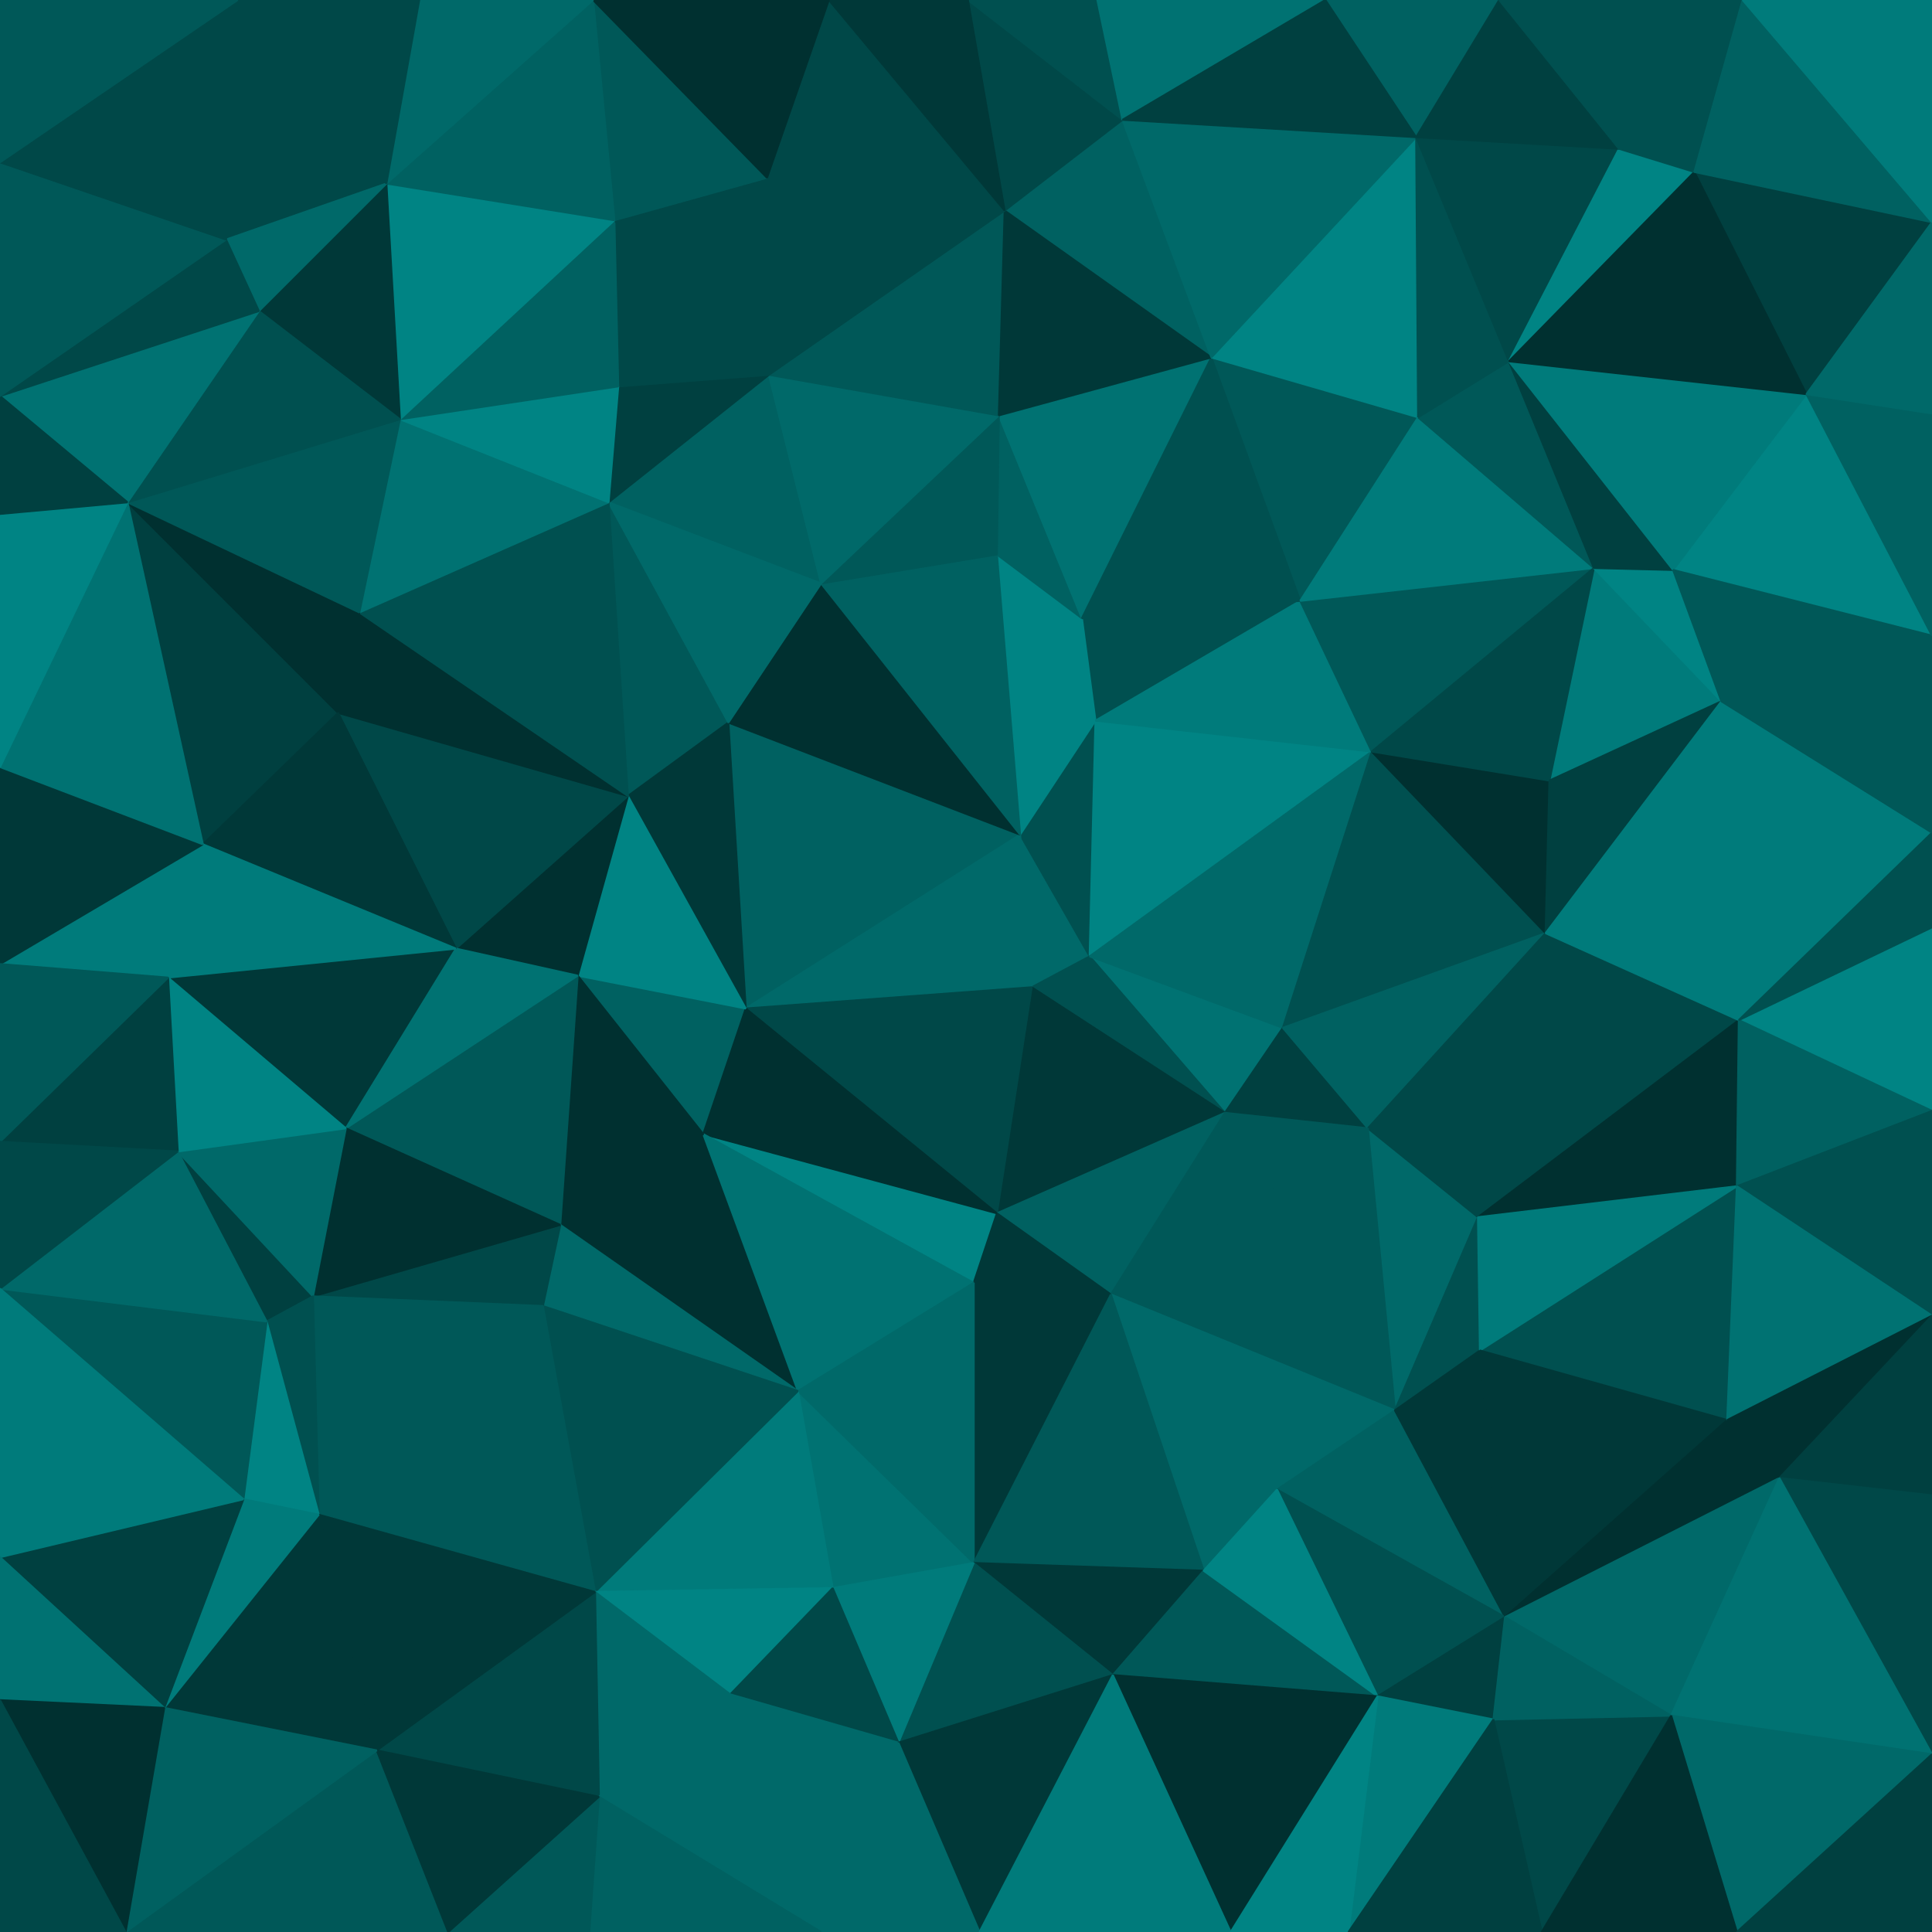
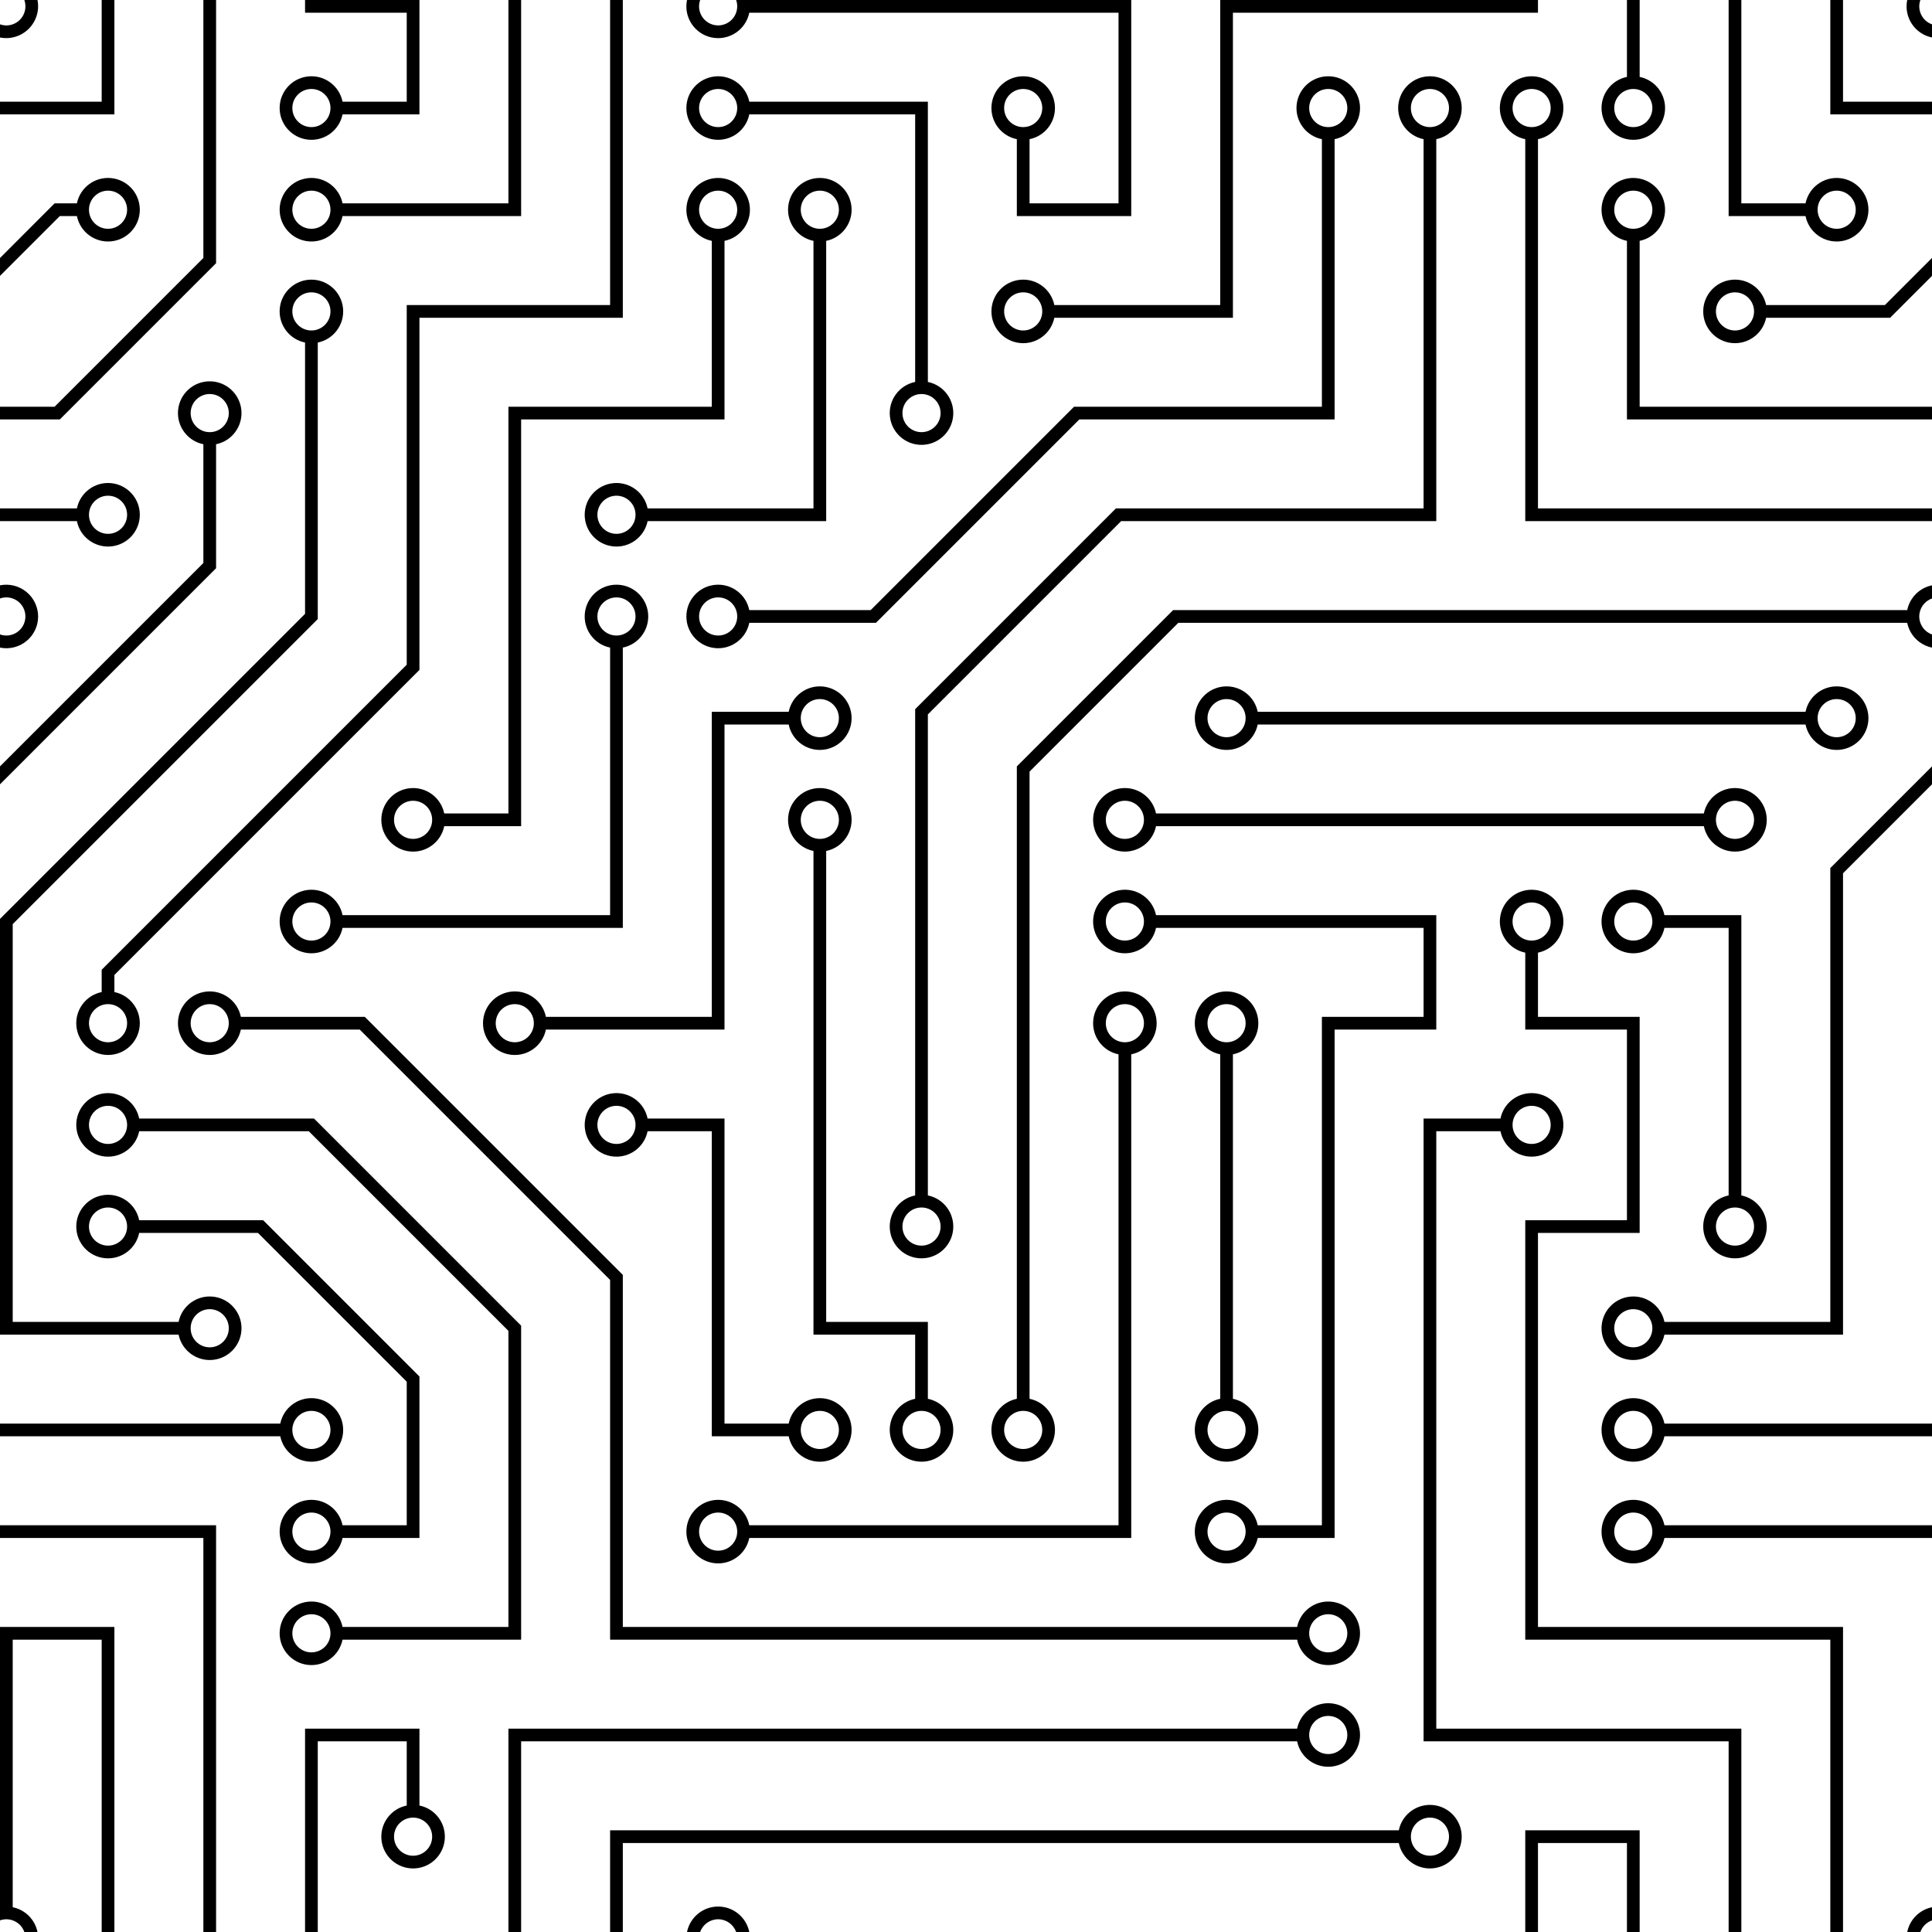
- <svg xmlns="http://www.w3.org/2000/svg" id="visual" viewBox="0 0 1000 1000" width="1000" height="1000" version="1.1">
-   <g stroke-width="1" stroke-linejoin="bevel">
-     <path d="M534 511L564 495L528 432Z" fill="#006969" stroke="#006969" />
-     <path d="M564 495L567 373L528 432Z" fill="#005050" stroke="#005050" />
-     <path d="M634 576L664 532L564 495Z" fill="#007272" stroke="#007272" />
-     <path d="M564 495L710 389L567 373Z" fill="#008484" stroke="#008484" />
-     <path d="M534 511L634 576L564 495Z" fill="#005050" stroke="#005050" />
-     <path d="M673 311L560 320L567 373Z" fill="#005050" stroke="#005050" />
-     <path d="M567 373L516 287L528 432Z" fill="#008484" stroke="#008484" />
-     <path d="M377 374L386 522L528 432Z" fill="#006161" stroke="#006161" />
-     <path d="M528 432L386 522L534 511Z" fill="#006969" stroke="#006969" />
-     <path d="M534 511L516 628L634 576Z" fill="#003838" stroke="#003838" />
-     <path d="M386 522L516 628L534 511Z" fill="#004848" stroke="#004848" />
-     <path d="M425 302L377 374L528 432Z" fill="#003030" stroke="#003030" />
-     <path d="M560 320L516 287L567 373Z" fill="#008484" stroke="#008484" />
-     <path d="M364 587L504 664L516 628Z" fill="#008484" stroke="#008484" />
-     <path d="M516 628L575 670L634 576Z" fill="#006161" stroke="#006161" />
-     <path d="M664 532L710 389L564 495Z" fill="#006969" stroke="#006969" />
-     <path d="M560 320L517 215L516 287Z" fill="#006161" stroke="#006161" />
-     <path d="M516 287L425 302L528 432Z" fill="#006161" stroke="#006161" />
-     <path d="M504 664L575 670L516 628Z" fill="#003838" stroke="#003838" />
-     <path d="M634 576L708 584L664 532Z" fill="#004040" stroke="#004040" />
-     <path d="M299 505L364 587L386 522Z" fill="#006161" stroke="#006161" />
-     <path d="M386 522L364 587L516 628Z" fill="#003030" stroke="#003030" />
-     <path d="M575 670L708 584L634 576Z" fill="#005858" stroke="#005858" />
-     <path d="M664 532L800 483L710 389Z" fill="#005050" stroke="#005050" />
-     <path d="M710 389L673 311L567 373Z" fill="#007b7b" stroke="#007b7b" />
-     <path d="M315 260L325 412L377 374Z" fill="#005858" stroke="#005858" />
-     <path d="M377 374L325 412L386 522Z" fill="#003838" stroke="#003838" />
-     <path d="M325 412L299 505L386 522Z" fill="#008484" stroke="#008484" />
-     <path d="M627 185L517 215L560 320Z" fill="#007272" stroke="#007272" />
-     <path d="M516 287L517 215L425 302Z" fill="#005858" stroke="#005858" />
-     <path d="M708 584L800 483L664 532Z" fill="#006161" stroke="#006161" />
-     <path d="M710 389L825 294L673 311Z" fill="#005858" stroke="#005858" />
-     <path d="M290 634L413 720L364 587Z" fill="#003030" stroke="#003030" />
-     <path d="M364 587L413 720L504 664Z" fill="#007272" stroke="#007272" />
-     <path d="M623 813L661 771L575 670Z" fill="#006969" stroke="#006969" />
-     <path d="M800 483L802 404L710 389Z" fill="#003030" stroke="#003030" />
-     <path d="M722 730L765 630L708 584Z" fill="#006969" stroke="#006969" />
-     <path d="M708 584L765 630L800 483Z" fill="#004848" stroke="#004848" />
-     <path d="M722 730L708 584L575 670Z" fill="#005858" stroke="#005858" />
-     <path d="M299 505L290 634L364 587Z" fill="#003030" stroke="#003030" />
-     <path d="M325 412L236 491L299 505Z" fill="#003030" stroke="#003030" />
-     <path d="M299 505L179 584L290 634Z" fill="#005858" stroke="#005858" />
-     <path d="M175 369L236 491L325 412Z" fill="#004848" stroke="#004848" />
-     <path d="M734 216L627 185L673 311Z" fill="#005858" stroke="#005858" />
-     <path d="M673 311L627 185L560 320Z" fill="#005050" stroke="#005050" />
-     <path d="M398 194L315 260L425 302Z" fill="#006161" stroke="#006161" />
-     <path d="M425 302L315 260L377 374Z" fill="#006969" stroke="#006969" />
-     <path d="M398 194L425 302L517 215Z" fill="#006969" stroke="#006969" />
-     <path d="M520 109L398 194L517 215Z" fill="#005858" stroke="#005858" />
-     <path d="M661 771L722 730L575 670Z" fill="#006969" stroke="#006969" />
-     <path d="M290 634L281 676L413 720Z" fill="#006969" stroke="#006969" />
-     <path d="M162 671L281 676L290 634Z" fill="#004848" stroke="#004848" />
-     <path d="M825 294L734 216L673 311Z" fill="#007b7b" stroke="#007b7b" />
-     <path d="M504 809L575 670L504 664Z" fill="#003838" stroke="#003838" />
-     <path d="M722 730L766 699L765 630Z" fill="#005050" stroke="#005050" />
-     <path d="M765 630L900 528L800 483Z" fill="#004848" stroke="#004848" />
-     <path d="M431 822L504 809L413 720Z" fill="#007272" stroke="#007272" />
-     <path d="M413 720L504 809L504 664Z" fill="#006969" stroke="#006969" />
-     <path d="M891 363L825 294L802 404Z" fill="#007b7b" stroke="#007b7b" />
-     <path d="M802 404L825 294L710 389Z" fill="#004848" stroke="#004848" />
-     <path d="M398 194L320 200L315 260Z" fill="#004040" stroke="#004040" />
-     <path d="M186 317L175 369L325 412Z" fill="#003030" stroke="#003030" />
-     <path d="M661 771L779 837L722 730Z" fill="#006161" stroke="#006161" />
-     <path d="M722 730L779 837L766 699Z" fill="#003838" stroke="#003838" />
-     <path d="M504 809L623 813L575 670Z" fill="#005858" stroke="#005858" />
-     <path d="M581 62L520 109L627 185Z" fill="#006161" stroke="#006161" />
-     <path d="M627 185L520 109L517 215Z" fill="#003838" stroke="#003838" />
-     <path d="M398 194L318 114L320 200Z" fill="#004848" stroke="#004848" />
-     <path d="M308 824L431 822L413 720Z" fill="#007b7b" stroke="#007b7b" />
-     <path d="M504 809L576 867L623 813Z" fill="#003838" stroke="#003838" />
-     <path d="M87 506L179 584L236 491Z" fill="#003838" stroke="#003838" />
-     <path d="M236 491L179 584L299 505Z" fill="#007272" stroke="#007272" />
-     <path d="M281 676L308 824L413 720Z" fill="#005050" stroke="#005050" />
-     <path d="M186 317L325 412L315 260Z" fill="#005050" stroke="#005050" />
-     <path d="M899 614L900 528L765 630Z" fill="#003030" stroke="#003030" />
-     <path d="M800 483L891 363L802 404Z" fill="#004040" stroke="#004040" />
-     <path d="M900 528L891 363L800 483Z" fill="#007b7b" stroke="#007b7b" />
-     <path d="M891 363L866 295L825 294Z" fill="#008484" stroke="#008484" />
-     <path d="M825 294L781 187L734 216Z" fill="#005858" stroke="#005858" />
-     <path d="M866 295L781 187L825 294Z" fill="#004040" stroke="#004040" />
-     <path d="M734 216L733 71L627 185Z" fill="#008484" stroke="#008484" />
-     <path d="M207 217L186 317L315 260Z" fill="#007272" stroke="#007272" />
-     <path d="M894 735L899 614L766 699Z" fill="#005050" stroke="#005050" />
-     <path d="M766 699L899 614L765 630Z" fill="#007b7b" stroke="#007b7b" />
-     <path d="M465 902L576 867L504 809Z" fill="#005050" stroke="#005050" />
-     <path d="M713 878L779 837L661 771Z" fill="#005050" stroke="#005050" />
-     <path d="M520 109L397 92L398 194Z" fill="#004848" stroke="#004848" />
-     <path d="M320 200L207 217L315 260Z" fill="#008484" stroke="#008484" />
-     <path d="M733 71L581 62L627 185Z" fill="#006969" stroke="#006969" />
-     <path d="M520 109L429 0L397 92Z" fill="#004848" stroke="#004848" />
-     <path d="M318 114L207 217L320 200Z" fill="#006161" stroke="#006161" />
-     <path d="M66 260L105 437L175 369Z" fill="#004040" stroke="#004040" />
-     <path d="M397 92L318 114L398 194Z" fill="#004848" stroke="#004848" />
-     <path d="M165 784L308 824L281 676Z" fill="#005858" stroke="#005858" />
-     <path d="M431 822L465 902L504 809Z" fill="#007b7b" stroke="#007b7b" />
-     <path d="M138 684L162 671L92 596Z" fill="#004040" stroke="#004040" />
-     <path d="M179 584L162 671L290 634Z" fill="#003030" stroke="#003030" />
-     <path d="M66 260L175 369L186 317Z" fill="#003030" stroke="#003030" />
-     <path d="M175 369L105 437L236 491Z" fill="#003838" stroke="#003838" />
-     <path d="M308 824L378 877L431 822Z" fill="#008484" stroke="#008484" />
-     <path d="M378 877L465 902L431 822Z" fill="#004848" stroke="#004848" />
-     <path d="M713 878L623 813L576 867Z" fill="#005858" stroke="#005858" />
-     <path d="M713 878L661 771L623 813Z" fill="#008484" stroke="#008484" />
-     <path d="M637 1000L713 878L576 867Z" fill="#003030" stroke="#003030" />
-     <path d="M105 437L87 506L236 491Z" fill="#007b7b" stroke="#007b7b" />
-     <path d="M779 837L894 735L766 699Z" fill="#003838" stroke="#003838" />
-     <path d="M92 596L162 671L179 584Z" fill="#006969" stroke="#006969" />
-     <path d="M162 671L165 784L281 676Z" fill="#005858" stroke="#005858" />
-     <path d="M781 187L733 71L734 216Z" fill="#005050" stroke="#005050" />
-     <path d="M838 77L733 71L781 187Z" fill="#004848" stroke="#004848" />
-     <path d="M87 506L92 596L179 584Z" fill="#008484" stroke="#008484" />
-     <path d="M1000 575L1000 480L900 528Z" fill="#008484" stroke="#008484" />
-     <path d="M900 528L1000 431L891 363Z" fill="#007b7b" stroke="#007b7b" />
-     <path d="M1000 329L935 204L866 295Z" fill="#008484" stroke="#008484" />
-     <path d="M866 295L935 204L781 187Z" fill="#007b7b" stroke="#007b7b" />
-     <path d="M1000 575L900 528L899 614Z" fill="#006161" stroke="#006161" />
-     <path d="M1000 480L1000 431L900 528Z" fill="#005050" stroke="#005050" />
-     <path d="M581 62L501 0L520 109Z" fill="#004848" stroke="#004848" />
-     <path d="M397 92L307 0L318 114Z" fill="#005858" stroke="#005858" />
-     <path d="M568 0L501 0L581 62Z" fill="#005050" stroke="#005050" />
-     <path d="M686 0L568 0L581 62Z" fill="#007272" stroke="#007272" />
-     <path d="M1000 681L1000 575L899 614Z" fill="#005050" stroke="#005050" />
-     <path d="M308 824L310 930L378 877Z" fill="#006969" stroke="#006969" />
-     <path d="M138 684L165 784L162 671Z" fill="#005050" stroke="#005050" />
-     <path d="M126 776L165 784L138 684Z" fill="#008484" stroke="#008484" />
-     <path d="M501 0L429 0L520 109Z" fill="#003838" stroke="#003838" />
-     <path d="M318 114L200 95L207 217Z" fill="#008484" stroke="#008484" />
-     <path d="M713 878L773 890L779 837Z" fill="#004040" stroke="#004040" />
-     <path d="M779 837L921 765L894 735Z" fill="#003030" stroke="#003030" />
-     <path d="M698 1000L773 890L713 878Z" fill="#007b7b" stroke="#007b7b" />
-     <path d="M1000 329L866 295L891 363Z" fill="#005858" stroke="#005858" />
-     <path d="M865 888L921 765L779 837Z" fill="#006969" stroke="#006969" />
-     <path d="M894 735L1000 681L899 614Z" fill="#007272" stroke="#007272" />
-     <path d="M1000 431L1000 329L891 363Z" fill="#005858" stroke="#005858" />
-     <path d="M776 0L686 0L733 71Z" fill="#006161" stroke="#006161" />
-     <path d="M733 71L686 0L581 62Z" fill="#004040" stroke="#004040" />
-     <path d="M877 89L838 77L781 187Z" fill="#008484" stroke="#008484" />
-     <path d="M307 0L200 95L318 114Z" fill="#006161" stroke="#006161" />
-     <path d="M207 217L66 260L186 317Z" fill="#005858" stroke="#005858" />
-     <path d="M200 95L134 161L207 217Z" fill="#003838" stroke="#003838" />
-     <path d="M105 437L0 499L87 506Z" fill="#007b7b" stroke="#007b7b" />
-     <path d="M0 667L126 776L138 684Z" fill="#005858" stroke="#005858" />
-     <path d="M195 906L310 930L308 824Z" fill="#004848" stroke="#004848" />
-     <path d="M195 906L308 824L165 784Z" fill="#003838" stroke="#003838" />
-     <path d="M378 877L425 1000L465 902Z" fill="#006969" stroke="#006969" />
-     <path d="M465 902L507 1000L576 867Z" fill="#003838" stroke="#003838" />
-     <path d="M134 161L66 260L207 217Z" fill="#005050" stroke="#005050" />
-     <path d="M87 506L0 591L92 596Z" fill="#004040" stroke="#004040" />
-     <path d="M921 765L1000 681L894 735Z" fill="#003030" stroke="#003030" />
-     <path d="M1000 115L877 89L935 204Z" fill="#004040" stroke="#004040" />
-     <path d="M935 204L877 89L781 187Z" fill="#003030" stroke="#003030" />
-     <path d="M838 77L776 0L733 71Z" fill="#004040" stroke="#004040" />
-     <path d="M429 0L307 0L397 92Z" fill="#003030" stroke="#003030" />
-     <path d="M425 1000L507 1000L465 902Z" fill="#006969" stroke="#006969" />
-     <path d="M902 0L776 0L838 77Z" fill="#005050" stroke="#005050" />
-     <path d="M0 397L0 499L105 437Z" fill="#003838" stroke="#003838" />
-     <path d="M92 596L0 667L138 684Z" fill="#006969" stroke="#006969" />
-     <path d="M798 1000L865 888L773 890Z" fill="#004848" stroke="#004848" />
-     <path d="M773 890L865 888L779 837Z" fill="#006161" stroke="#006161" />
-     <path d="M921 765L1000 774L1000 681Z" fill="#004040" stroke="#004040" />
-     <path d="M1000 329L1000 214L935 204Z" fill="#006161" stroke="#006161" />
-     <path d="M66 260L0 397L105 437Z" fill="#007272" stroke="#007272" />
-     <path d="M507 1000L637 1000L576 867Z" fill="#007b7b" stroke="#007b7b" />
-     <path d="M310 930L425 1000L378 877Z" fill="#006969" stroke="#006969" />
-     <path d="M123 0L117 124L200 95Z" fill="#004848" stroke="#004848" />
-     <path d="M200 95L117 124L134 161Z" fill="#006969" stroke="#006969" />
-     <path d="M134 161L0 205L66 260Z" fill="#007272" stroke="#007272" />
-     <path d="M66 260L0 266L0 397Z" fill="#008484" stroke="#008484" />
-     <path d="M0 499L0 591L87 506Z" fill="#005858" stroke="#005858" />
-     <path d="M85 884L195 906L165 784Z" fill="#003838" stroke="#003838" />
-     <path d="M310 930L305 1000L425 1000Z" fill="#006161" stroke="#006161" />
-     <path d="M85 884L165 784L126 776Z" fill="#007b7b" stroke="#007b7b" />
-     <path d="M637 1000L698 1000L713 878Z" fill="#008484" stroke="#008484" />
-     <path d="M1000 908L1000 774L921 765Z" fill="#004848" stroke="#004848" />
-     <path d="M0 591L0 667L92 596Z" fill="#004848" stroke="#004848" />
-     <path d="M307 0L217 0L200 95Z" fill="#006969" stroke="#006969" />
-     <path d="M0 205L134 161L117 124Z" fill="#004848" stroke="#004848" />
-     <path d="M0 205L0 266L66 260Z" fill="#004040" stroke="#004040" />
-     <path d="M232 1000L305 1000L310 930Z" fill="#005858" stroke="#005858" />
-     <path d="M1000 214L1000 115L935 204Z" fill="#006969" stroke="#006969" />
-     <path d="M877 89L902 0L838 77Z" fill="#005050" stroke="#005050" />
-     <path d="M698 1000L798 1000L773 890Z" fill="#004040" stroke="#004040" />
-     <path d="M865 888L1000 908L921 765Z" fill="#007272" stroke="#007272" />
-     <path d="M0 84L0 205L117 124Z" fill="#005858" stroke="#005858" />
-     <path d="M1000 115L902 0L877 89Z" fill="#006161" stroke="#006161" />
-     <path d="M65 1000L232 1000L195 906Z" fill="#005858" stroke="#005858" />
-     <path d="M195 906L232 1000L310 930Z" fill="#003838" stroke="#003838" />
-     <path d="M0 806L85 884L126 776Z" fill="#004040" stroke="#004040" />
-     <path d="M217 0L123 0L200 95Z" fill="#004848" stroke="#004848" />
-     <path d="M0 667L0 806L126 776Z" fill="#007b7b" stroke="#007b7b" />
-     <path d="M899 1000L1000 908L865 888Z" fill="#006969" stroke="#006969" />
-     <path d="M798 1000L899 1000L865 888Z" fill="#003030" stroke="#003030" />
-     <path d="M123 0L0 84L117 124Z" fill="#004848" stroke="#004848" />
-     <path d="M1000 115L1000 0L902 0Z" fill="#007b7b" stroke="#007b7b" />
-     <path d="M0 806L0 880L85 884Z" fill="#007272" stroke="#007272" />
-     <path d="M85 884L65 1000L195 906Z" fill="#006161" stroke="#006161" />
-     <path d="M0 880L65 1000L85 884Z" fill="#003030" stroke="#003030" />
-     <path d="M899 1000L1000 1000L1000 908Z" fill="#004040" stroke="#004040" />
-     <path d="M123 0L0 0L0 84Z" fill="#005858" stroke="#005858" />
-     <path d="M0 880L0 1000L65 1000Z" fill="#004848" stroke="#004848" />
-   </g>
+ <svg xmlns="http://www.w3.org/2000/svg" viewBox="0 0 304 304" width="304" height="304">
+   <path fill="#000" d="M44.1 224a5 5 0 1 1 0 2H0v-2h44.1zm160 48a5 5 0 1 1 0 2H82v-2h122.1zm57.8-46a5 5 0 1 1 0-2H304v2h-42.1zm0 16a5 5 0 1 1 0-2H304v2h-42.1zm6.2-114a5 5 0 1 1 0 2h-86.2a5 5 0 1 1 0-2h86.2zm-256-48a5 5 0 1 1 0 2H0v-2h12.1zm185.8 34a5 5 0 1 1 0-2h86.2a5 5 0 1 1 0 2h-86.2zM258 12.1a5 5 0 1 1-2 0V0h2v12.1zm-64 208a5 5 0 1 1-2 0v-54.2a5 5 0 1 1 2 0v54.2zm48-198.2V80h62v2h-64V21.9a5 5 0 1 1 2 0zm16 16V64h46v2h-48V37.9a5 5 0 1 1 2 0zm-128 96V208h16v12.1a5 5 0 1 1-2 0V210h-16v-76.1a5 5 0 1 1 2 0zm-5.9-21.9a5 5 0 1 1 0 2H114v48H85.9a5 5 0 1 1 0-2H112v-48h12.1zm-6.2 130a5 5 0 1 1 0-2H176v-74.1a5 5 0 1 1 2 0V242h-60.1zm-16-64a5 5 0 1 1 0-2H114v48h10.1a5 5 0 1 1 0 2H112v-48h-10.1zM66 284.1a5 5 0 1 1-2 0V274H50v30h-2v-32h18v12.1zM236.1 176a5 5 0 1 1 0 2H226v94h48v32h-2v-30h-48v-98h12.1zm25.8-30a5 5 0 1 1 0-2H274v44.1a5 5 0 1 1-2 0V146h-10.1zm-64 96a5 5 0 1 1 0-2H208v-80h16v-14h-42.1a5 5 0 1 1 0-2H226v18h-16v80h-12.1zm86.2-210a5 5 0 1 1 0 2H272V0h2v32h10.1zM98 101.9V146H53.9a5 5 0 1 1 0-2H96v-42.1a5 5 0 1 1 2 0zM53.9 34a5 5 0 1 1 0-2H80V0h2v34H53.9zm60.1 3.9V66H82v64H69.9a5 5 0 1 1 0-2H80V64h32V37.9a5 5 0 1 1 2 0zM101.9 82a5 5 0 1 1 0-2H128V37.9a5 5 0 1 1 2 0V82h-28.1zm16-64a5 5 0 1 1 0-2H146v44.1a5 5 0 1 1-2 0V18h-26.1zm102.2 270a5 5 0 1 1 0 2H98v14h-2v-16h124.1zM242 149.9V160h16v34h-16v62h48v48h-2v-46h-48v-66h16v-30h-16v-12.1a5 5 0 1 1 2 0zM53.9 18a5 5 0 1 1 0-2H64V2H48V0h18v18H53.9zm112 32a5 5 0 1 1 0-2H192V0h50v2h-48v48h-28.1zm-48-48a5 5 0 0 1-9.8-2h2.07a3 3 0 1 0 5.66 0H178v34h-18V21.9a5 5 0 1 1 2 0V32h14V2h-58.1zm0 96a5 5 0 1 1 0-2H137l32-32h39V21.9a5 5 0 1 1 2 0V66h-40.17l-32 32H117.9zm28.1 90.1a5 5 0 1 1-2 0v-76.51L175.59 80H224V21.9a5 5 0 1 1 2 0V82h-49.59L146 112.41v75.69zm16 32a5 5 0 1 1-2 0v-99.51L184.59 96H300.1a5 5 0 0 1 3.9-3.9v2.07a3 3 0 0 0 0 5.66v2.07a5 5 0 0 1-3.9-3.9H185.41L162 121.41v98.69zm-144-64a5 5 0 1 1-2 0v-3.51l48-48V48h32V0h2v50H66v55.41l-48 48v2.69zM50 53.9v43.51l-48 48V208h26.1a5 5 0 1 1 0 2H0v-65.41l48-48V53.9a5 5 0 1 1 2 0zm-16 16V89.41l-34 34v-2.82l32-32V69.9a5 5 0 1 1 2 0zM12.1 32a5 5 0 1 1 0 2H9.41L0 43.41V40.6L8.59 32h3.51zm265.8 18a5 5 0 1 1 0-2h18.69l7.41-7.41v2.82L297.41 50H277.9zm-16 160a5 5 0 1 1 0-2H288v-71.41l16-16v2.82l-14 14V210h-28.1zm-208 32a5 5 0 1 1 0-2H64v-22.59L40.59 194H21.9a5 5 0 1 1 0-2H41.41L66 216.59V242H53.9zm150.2 14a5 5 0 1 1 0 2H96v-56.6L56.6 162H37.9a5 5 0 1 1 0-2h19.5L98 200.6V256h106.1zm-150.2 2a5 5 0 1 1 0-2H80v-46.59L48.59 178H21.9a5 5 0 1 1 0-2H49.41L82 208.59V258H53.9zM34 39.8v1.61L9.41 66H0v-2h8.59L32 40.59V0h2v39.8zM2 300.1a5 5 0 0 1 3.9 3.9H3.83A3 3 0 0 0 0 302.17V256h18v48h-2v-46H2v42.1zM34 241v63h-2v-62H0v-2h34v1zM17 18H0v-2h16V0h2v18h-1zm273-2h14v2h-16V0h2v16zm-32 273v15h-2v-14h-14v14h-2v-16h18v1zM0 92.1A5.02 5.02 0 0 1 6 97a5 5 0 0 1-6 4.9v-2.07a3 3 0 1 0 0-5.66V92.1zM80 272h2v32h-2v-32zm37.9 32h-2.07a3 3 0 0 0-5.66 0h-2.07a5 5 0 0 1 9.8 0zM5.9 0A5.02 5.02 0 0 1 0 5.9V3.83A3 3 0 0 0 3.83 0H5.9zm294.2 0h2.07A3 3 0 0 0 304 3.83V5.9a5 5 0 0 1-3.9-5.9zm3.9 300.1v2.07a3 3 0 0 0-1.83 1.83h-2.07a5 5 0 0 1 3.9-3.9zM97 100a3 3 0 1 0 0-6 3 3 0 0 0 0 6zm0-16a3 3 0 1 0 0-6 3 3 0 0 0 0 6zm16 16a3 3 0 1 0 0-6 3 3 0 0 0 0 6zm16 16a3 3 0 1 0 0-6 3 3 0 0 0 0 6zm0 16a3 3 0 1 0 0-6 3 3 0 0 0 0 6zm-48 32a3 3 0 1 0 0-6 3 3 0 0 0 0 6zm16 16a3 3 0 1 0 0-6 3 3 0 0 0 0 6zm32 48a3 3 0 1 0 0-6 3 3 0 0 0 0 6zm-16 16a3 3 0 1 0 0-6 3 3 0 0 0 0 6zm32-16a3 3 0 1 0 0-6 3 3 0 0 0 0 6zm0-32a3 3 0 1 0 0-6 3 3 0 0 0 0 6zm16 32a3 3 0 1 0 0-6 3 3 0 0 0 0 6zm32 16a3 3 0 1 0 0-6 3 3 0 0 0 0 6zm0-16a3 3 0 1 0 0-6 3 3 0 0 0 0 6zm-16-64a3 3 0 1 0 0-6 3 3 0 0 0 0 6zm16 0a3 3 0 1 0 0-6 3 3 0 0 0 0 6zm16 96a3 3 0 1 0 0-6 3 3 0 0 0 0 6zm0 16a3 3 0 1 0 0-6 3 3 0 0 0 0 6zm16 16a3 3 0 1 0 0-6 3 3 0 0 0 0 6zm16-144a3 3 0 1 0 0-6 3 3 0 0 0 0 6zm0 32a3 3 0 1 0 0-6 3 3 0 0 0 0 6zm16-32a3 3 0 1 0 0-6 3 3 0 0 0 0 6zm16-16a3 3 0 1 0 0-6 3 3 0 0 0 0 6zm-96 0a3 3 0 1 0 0-6 3 3 0 0 0 0 6zm0 16a3 3 0 1 0 0-6 3 3 0 0 0 0 6zm16-32a3 3 0 1 0 0-6 3 3 0 0 0 0 6zm96 0a3 3 0 1 0 0-6 3 3 0 0 0 0 6zm-16-64a3 3 0 1 0 0-6 3 3 0 0 0 0 6zm16-16a3 3 0 1 0 0-6 3 3 0 0 0 0 6zm-32 0a3 3 0 1 0 0-6 3 3 0 0 0 0 6zm0-16a3 3 0 1 0 0-6 3 3 0 0 0 0 6zm-16 0a3 3 0 1 0 0-6 3 3 0 0 0 0 6zm-16 0a3 3 0 1 0 0-6 3 3 0 0 0 0 6zm-16 0a3 3 0 1 0 0-6 3 3 0 0 0 0 6zM49 36a3 3 0 1 0 0-6 3 3 0 0 0 0 6zm-32 0a3 3 0 1 0 0-6 3 3 0 0 0 0 6zm32 16a3 3 0 1 0 0-6 3 3 0 0 0 0 6zM33 68a3 3 0 1 0 0-6 3 3 0 0 0 0 6zm16-48a3 3 0 1 0 0-6 3 3 0 0 0 0 6zm0 240a3 3 0 1 0 0-6 3 3 0 0 0 0 6zm16 32a3 3 0 1 0 0-6 3 3 0 0 0 0 6zm-16-64a3 3 0 1 0 0-6 3 3 0 0 0 0 6zm0 16a3 3 0 1 0 0-6 3 3 0 0 0 0 6zm-16-32a3 3 0 1 0 0-6 3 3 0 0 0 0 6zm80-176a3 3 0 1 0 0-6 3 3 0 0 0 0 6zm16 0a3 3 0 1 0 0-6 3 3 0 0 0 0 6zm-16-16a3 3 0 1 0 0-6 3 3 0 0 0 0 6zm32 48a3 3 0 1 0 0-6 3 3 0 0 0 0 6zm16-16a3 3 0 1 0 0-6 3 3 0 0 0 0 6zm0-32a3 3 0 1 0 0-6 3 3 0 0 0 0 6zm112 176a3 3 0 1 0 0-6 3 3 0 0 0 0 6zm-16 16a3 3 0 1 0 0-6 3 3 0 0 0 0 6zm0 16a3 3 0 1 0 0-6 3 3 0 0 0 0 6zm0 16a3 3 0 1 0 0-6 3 3 0 0 0 0 6zM17 180a3 3 0 1 0 0-6 3 3 0 0 0 0 6zm0 16a3 3 0 1 0 0-6 3 3 0 0 0 0 6zm0-32a3 3 0 1 0 0-6 3 3 0 0 0 0 6zm16 0a3 3 0 1 0 0-6 3 3 0 0 0 0 6zM17 84a3 3 0 1 0 0-6 3 3 0 0 0 0 6zm32 64a3 3 0 1 0 0-6 3 3 0 0 0 0 6zm16-16a3 3 0 1 0 0-6 3 3 0 0 0 0 6z" />
</svg>
